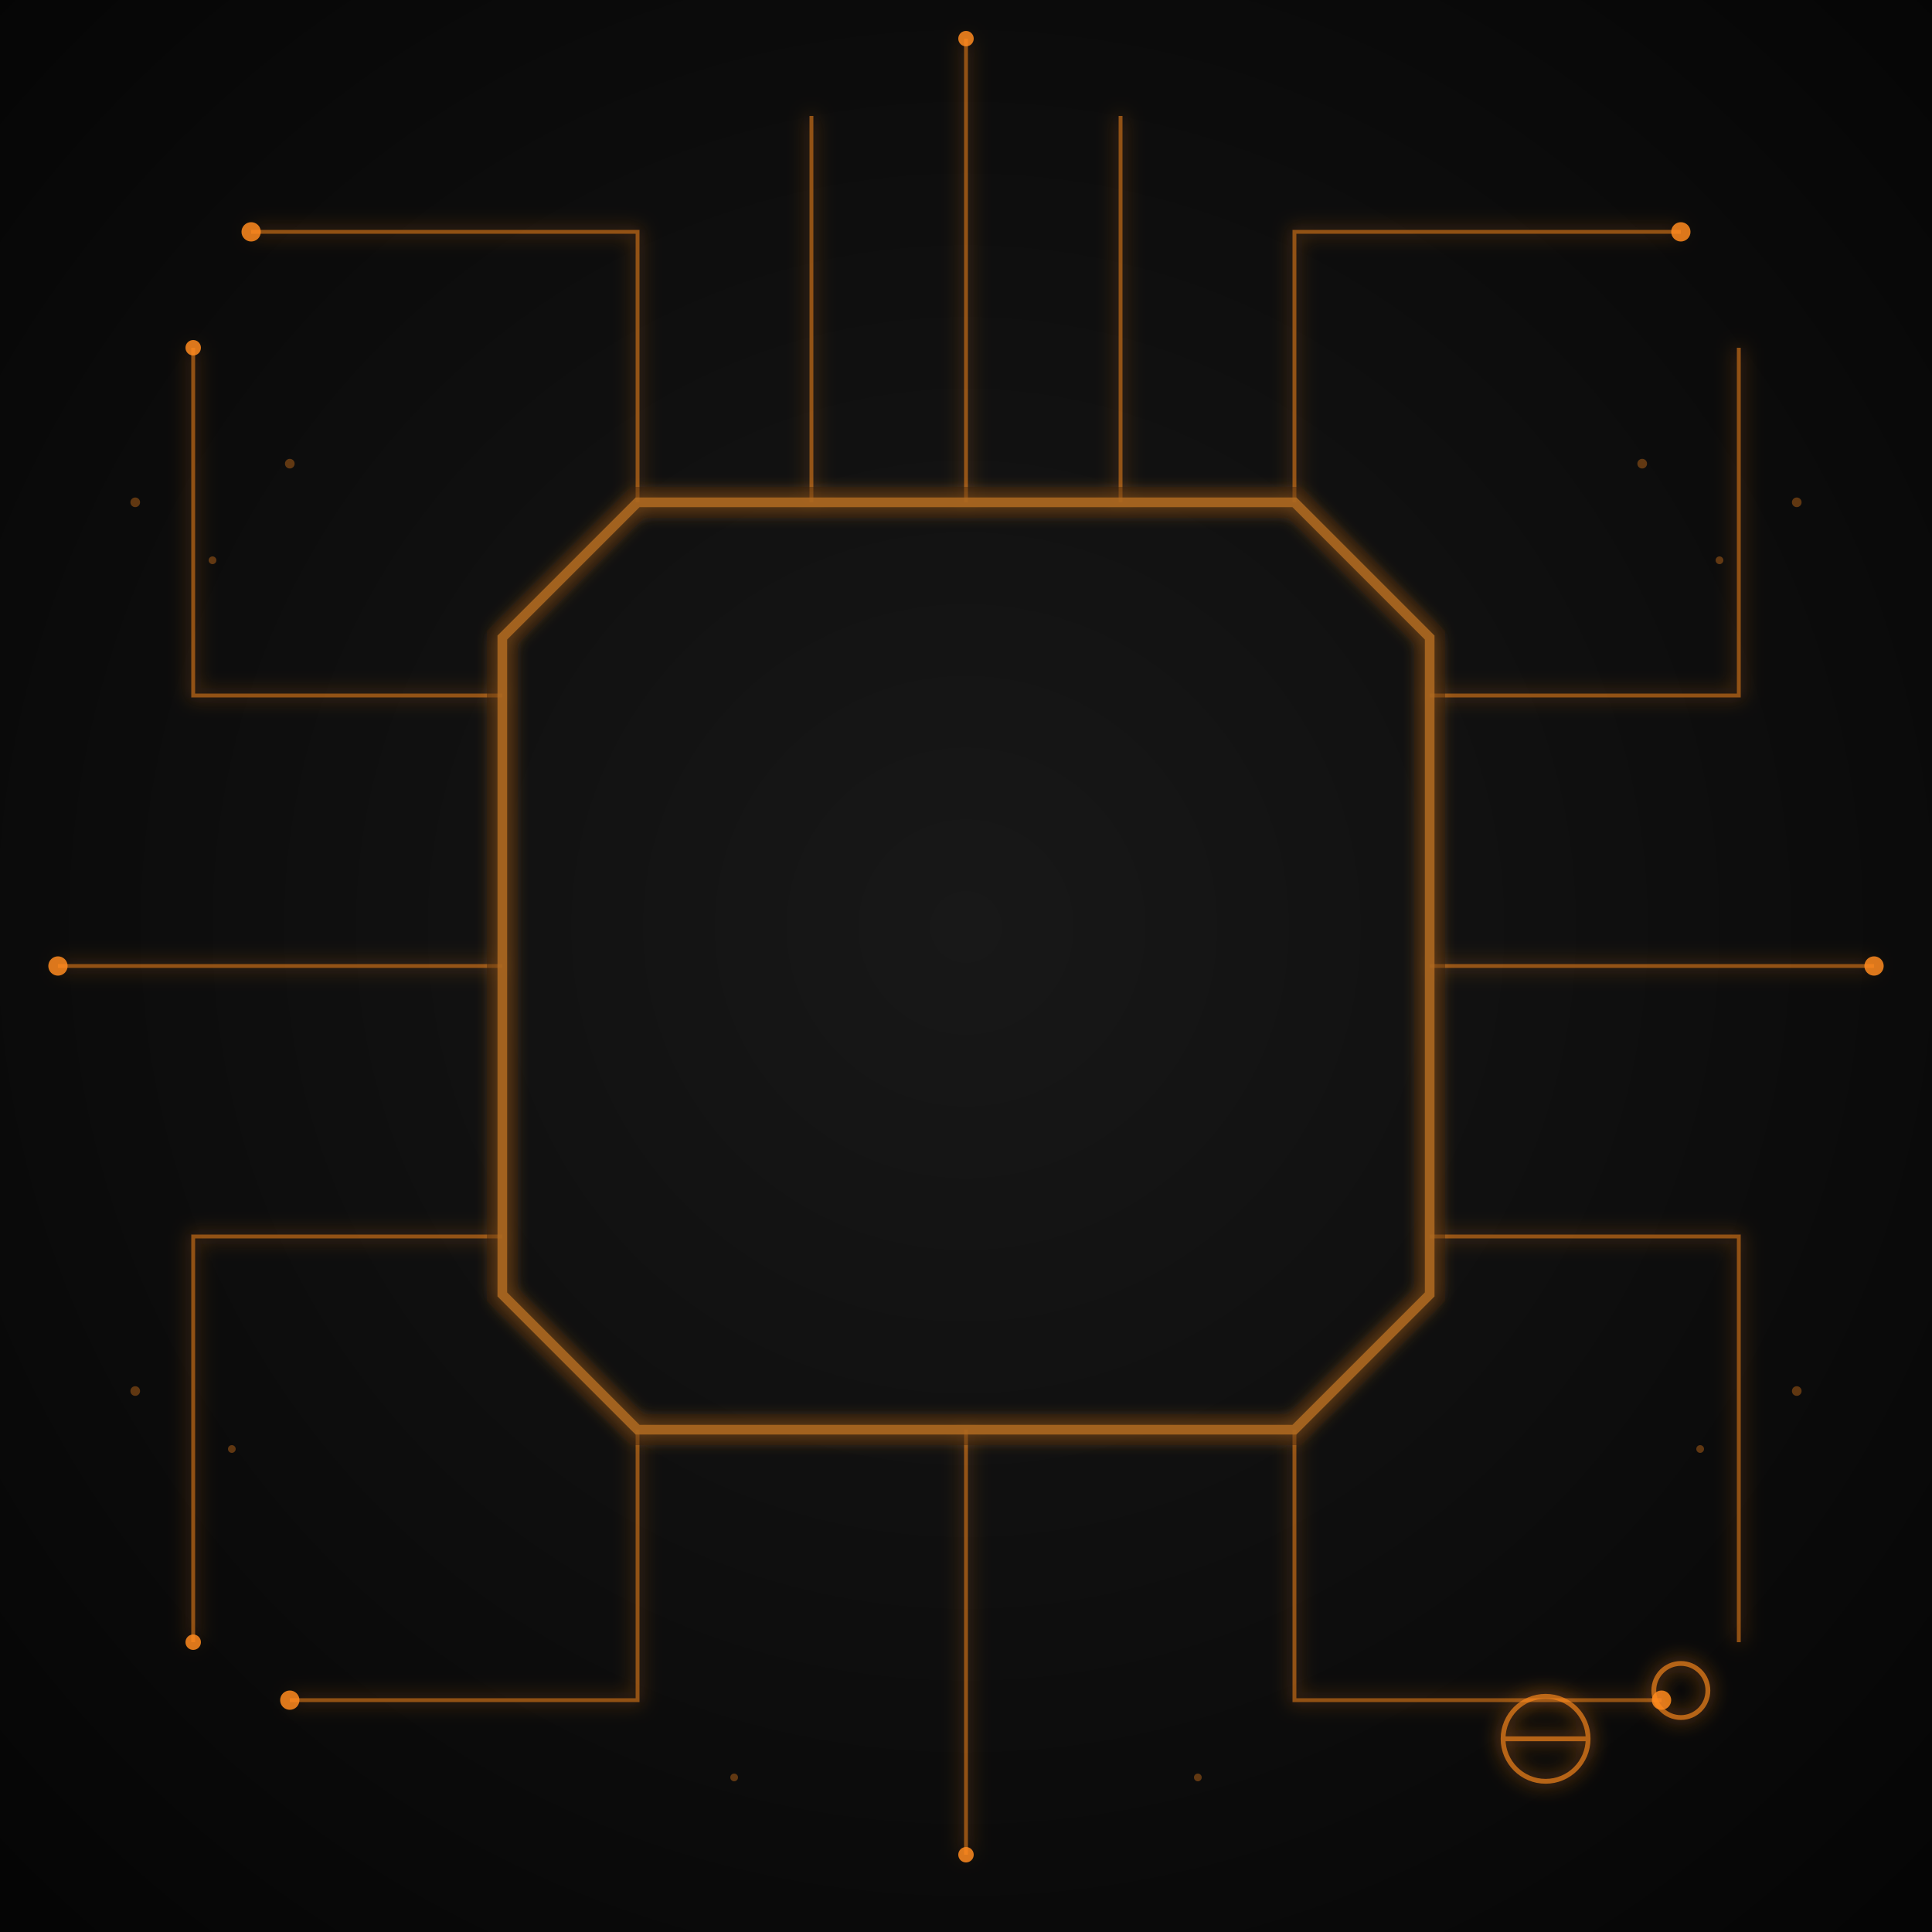
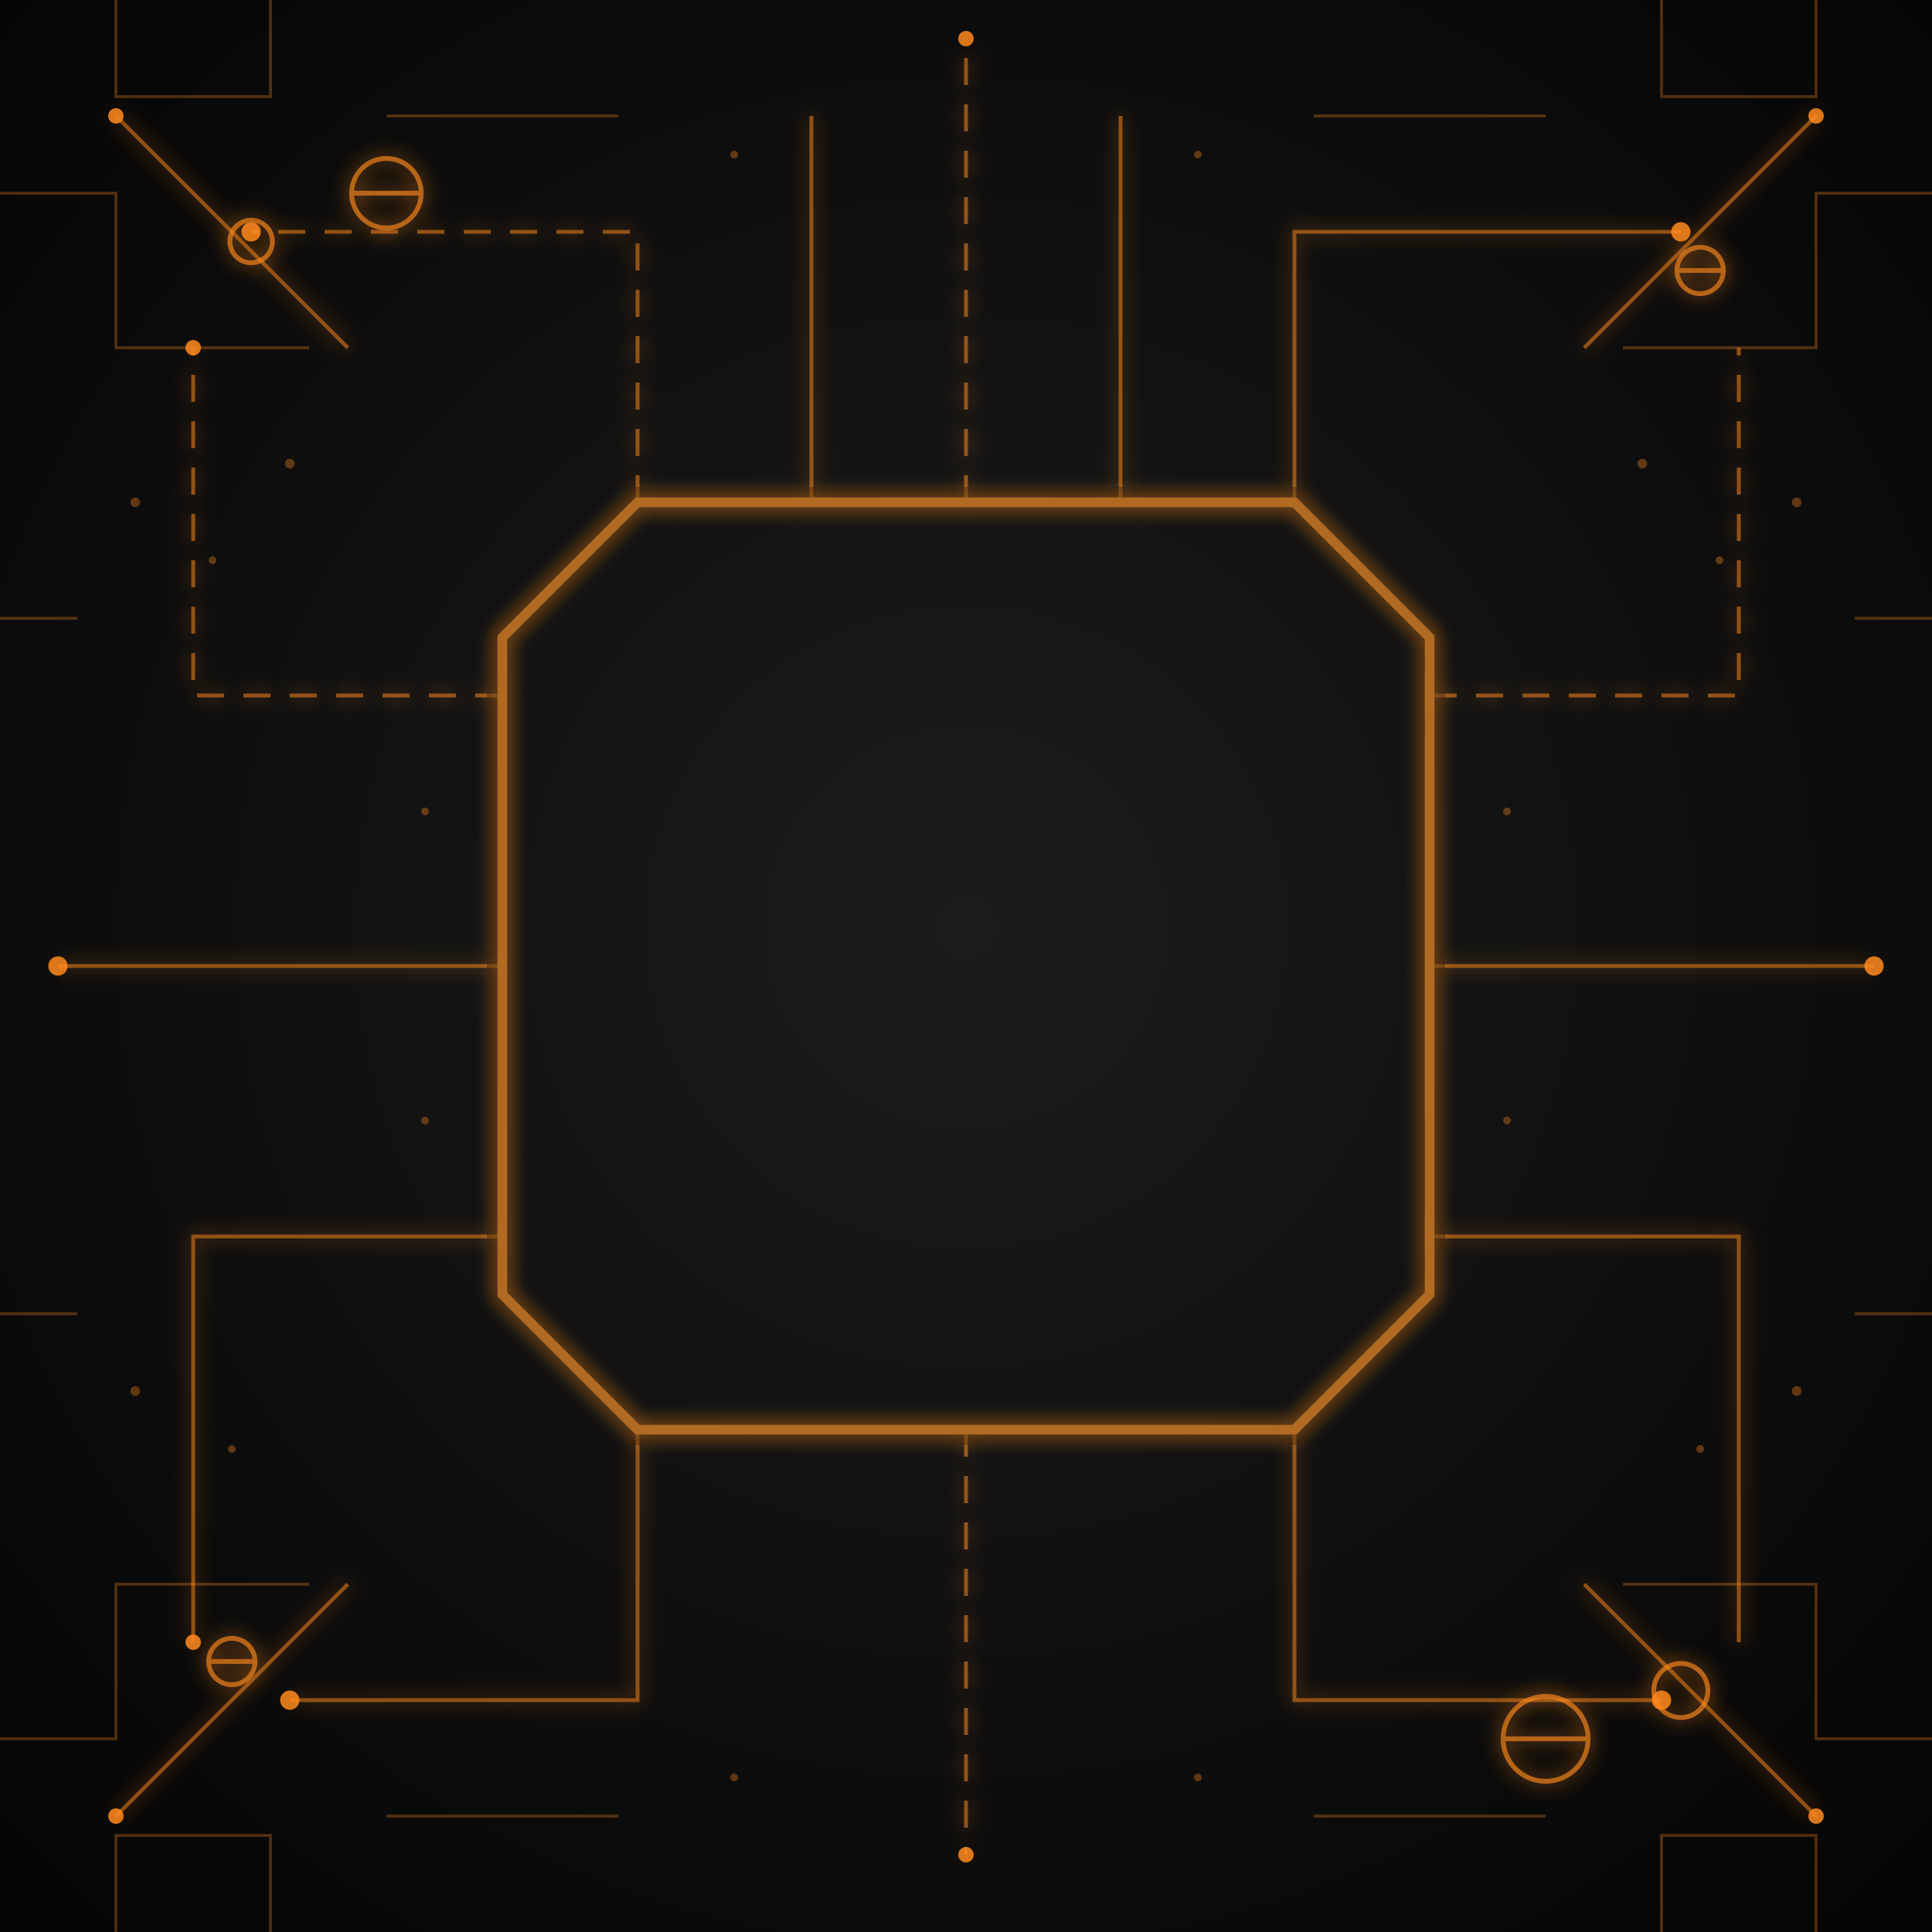
<svg xmlns="http://www.w3.org/2000/svg" viewBox="0 0 1000 1000">
  <defs>
    <filter id="glow" x="-50%" y="-50%" width="200%" height="200%">
      <feGaussianBlur stdDeviation="5" result="blur" />
      <feMerge>
        <feMergeNode in="blur" />
        <feMergeNode in="SourceGraphic" />
      </feMerge>
    </filter>
-     <radialGradient id="vignette" cx="50%" cy="48%" r="70%">
-       <stop offset="0%" stop-color="#181818" />
-       <stop offset="100%" stop-color="#050505" />
+     <radialGradient id="vignette" cx="50%" cy="48%" r="72%">
+       <stop offset="0%" stop-color="#1c1c1c" />
+       <stop offset="100%" stop-color="#040404" />
    </radialGradient>
  </defs>
+   <style>
+     .pulse { animation: pulse 3.2s ease-in-out infinite; }
+     .pulse-slow { animation: pulse 4.5s ease-in-out infinite; animation-delay: -1.5s; }
+     .flow { stroke-dasharray: 14 10; animation: flow 2.4s linear infinite; }
+     .blink { animation: blink 2.6s ease-in-out infinite; }
+     .blink-b { animation: blink 3.4s ease-in-out infinite; animation-delay: -1.2s; }
+     @keyframes pulse { 0%, 100% { opacity: 0.85; } 50% { opacity: 0.4; } }
+     @keyframes flow { to { stroke-dashoffset: -240; } }
+     @keyframes blink { 0%, 100% { opacity: 0.9; } 50% { opacity: 0.2; } }
+   </style>
  <rect width="1000" height="1000" fill="url(#vignette)" />
+   <g stroke="#ff8a1e" stroke-width="1.5" fill="none" opacity="0.3">
+     <path d="M0,100 H60 V180 H160" />
+     <path d="M0,320 H40" />
+     <path d="M0,680 H40" />
+     <path d="M0,900 H60 V820 H160" />
+     <path d="M1000,100 H940 V180 H840" />
+     <path d="M1000,320 H960" />
+     <path d="M1000,680 H960" />
+     <path d="M1000,900 H940 V820 H840" />
+     <path d="M60,0 V50 H140 V0" />
+     <path d="M860,0 V50 H940 V0" />
+     <path d="M60,1000 V950 H140 V1000" />
+     <path d="M860,1000 V950 H940 V1000" />
+     <path d="M200,60 H320" />
+     <path d="M680,60 H800" />
+     <path d="M200,940 H320" />
+     <path d="M680,940 H800" />
+   </g>
  <g stroke="#ff8a1e" stroke-width="2" fill="none" opacity="0.55" filter="url(#glow)">
-     <path d="M330,260 L330,120 L130,120" />
+     <path class="flow" d="M330,260 L330,120 L130,120" />
    <path d="M420,260 L420,60" />
-     <path d="M500,260 L500,20" />
+     <path class="flow" d="M500,260 L500,20" />
    <path d="M670,260 L670,120 L870,120" />
    <path d="M580,260 L580,60" />
-     <path d="M260,360 L100,360 L100,180" />
+     <path class="flow" d="M260,360 L100,360 L100,180" />
    <path d="M260,500 L30,500" />
    <path d="M260,640 L100,640 L100,850" />
-     <path d="M740,360 L900,360 L900,180" />
+     <path class="flow" d="M740,360 L900,360 L900,180" />
    <path d="M740,500 L970,500" />
    <path d="M740,640 L900,640 L900,850" />
    <path d="M330,740 L330,880 L150,880" />
-     <path d="M500,740 L500,960" />
+     <path class="flow" d="M500,740 L500,960" />
    <path d="M670,740 L670,880 L860,880" />
+     <path d="M180,180 L60,60" />
+     <path d="M820,180 L940,60" />
+     <path d="M180,820 L60,940" />
+     <path d="M820,820 L940,940" />
  </g>
  <g fill="#ff8a1e" opacity="0.85">
-     <circle cx="130" cy="120" r="5" />
-     <circle cx="870" cy="120" r="5" />
+     <circle class="blink" cx="130" cy="120" r="5" />
+     <circle class="blink-b" cx="870" cy="120" r="5" />
    <circle cx="100" cy="180" r="4" />
-     <circle cx="30" cy="500" r="5" />
-     <circle cx="970" cy="500" r="5" />
+     <circle class="blink" cx="30" cy="500" r="5" />
+     <circle class="blink-b" cx="970" cy="500" r="5" />
    <circle cx="100" cy="850" r="4" />
    <circle cx="150" cy="880" r="5" />
-     <circle cx="860" cy="880" r="5" />
+     <circle class="blink" cx="860" cy="880" r="5" />
    <circle cx="500" cy="20" r="4" />
-     <circle cx="500" cy="960" r="4" />
+     <circle class="blink-b" cx="500" cy="960" r="4" />
+     <circle cx="60" cy="60" r="4" />
+     <circle cx="940" cy="60" r="4" />
+     <circle cx="60" cy="940" r="4" />
+     <circle cx="940" cy="940" r="4" />
  </g>
  <g fill="#ff8a1e" opacity="0.35">
    <circle cx="70" cy="260" r="2.5" />
    <circle cx="110" cy="290" r="2" />
    <circle cx="150" cy="240" r="2.5" />
    <circle cx="930" cy="260" r="2.5" />
    <circle cx="890" cy="290" r="2" />
    <circle cx="850" cy="240" r="2.5" />
    <circle cx="70" cy="720" r="2.5" />
    <circle cx="120" cy="750" r="2" />
    <circle cx="930" cy="720" r="2.5" />
    <circle cx="880" cy="750" r="2" />
    <circle cx="380" cy="920" r="2" />
    <circle cx="620" cy="920" r="2" />
+     <circle cx="380" cy="80" r="2" />
+     <circle cx="620" cy="80" r="2" />
+     <circle cx="220" cy="420" r="2" />
+     <circle cx="220" cy="580" r="2" />
+     <circle cx="780" cy="420" r="2" />
+     <circle cx="780" cy="580" r="2" />
  </g>
-   <path d="M330,260 L670,260 L740,330 L740,670 L670,740 L330,740 L260,670 L260,330 Z" stroke="#ff9d33" stroke-width="5" fill="none" opacity="0.9" filter="url(#glow)" />
+   <path class="pulse" d="M330,260 L670,260 L740,330 L740,670 L670,740 L330,740 L260,670 L260,330 Z" stroke="#ff9d33" stroke-width="5" fill="none" filter="url(#glow)" />
  <path d="M330,260 L670,260 L740,330 L740,670 L670,740 L330,740 L260,670 L260,330 Z" stroke="#3a1f08" stroke-width="16" fill="none" opacity="0.4" />
  <g stroke="#ff8a1e" stroke-width="2.5" fill="none" opacity="0.7" filter="url(#glow)">
-     <circle cx="800" cy="900" r="22" />
+     <circle class="pulse-slow" cx="800" cy="900" r="22" />
    <line x1="778" y1="900" x2="822" y2="900" />
    <circle cx="870" cy="875" r="14" />
+     <circle class="pulse-slow" cx="200" cy="100" r="18" />
+     <line x1="182" y1="100" x2="218" y2="100" />
+     <circle cx="130" cy="125" r="11" />
+     <circle cx="880" cy="140" r="12" />
+     <line x1="868" y1="140" x2="892" y2="140" />
+     <circle cx="120" cy="860" r="12" />
+     <line x1="108" y1="860" x2="132" y2="860" />
  </g>
</svg>
